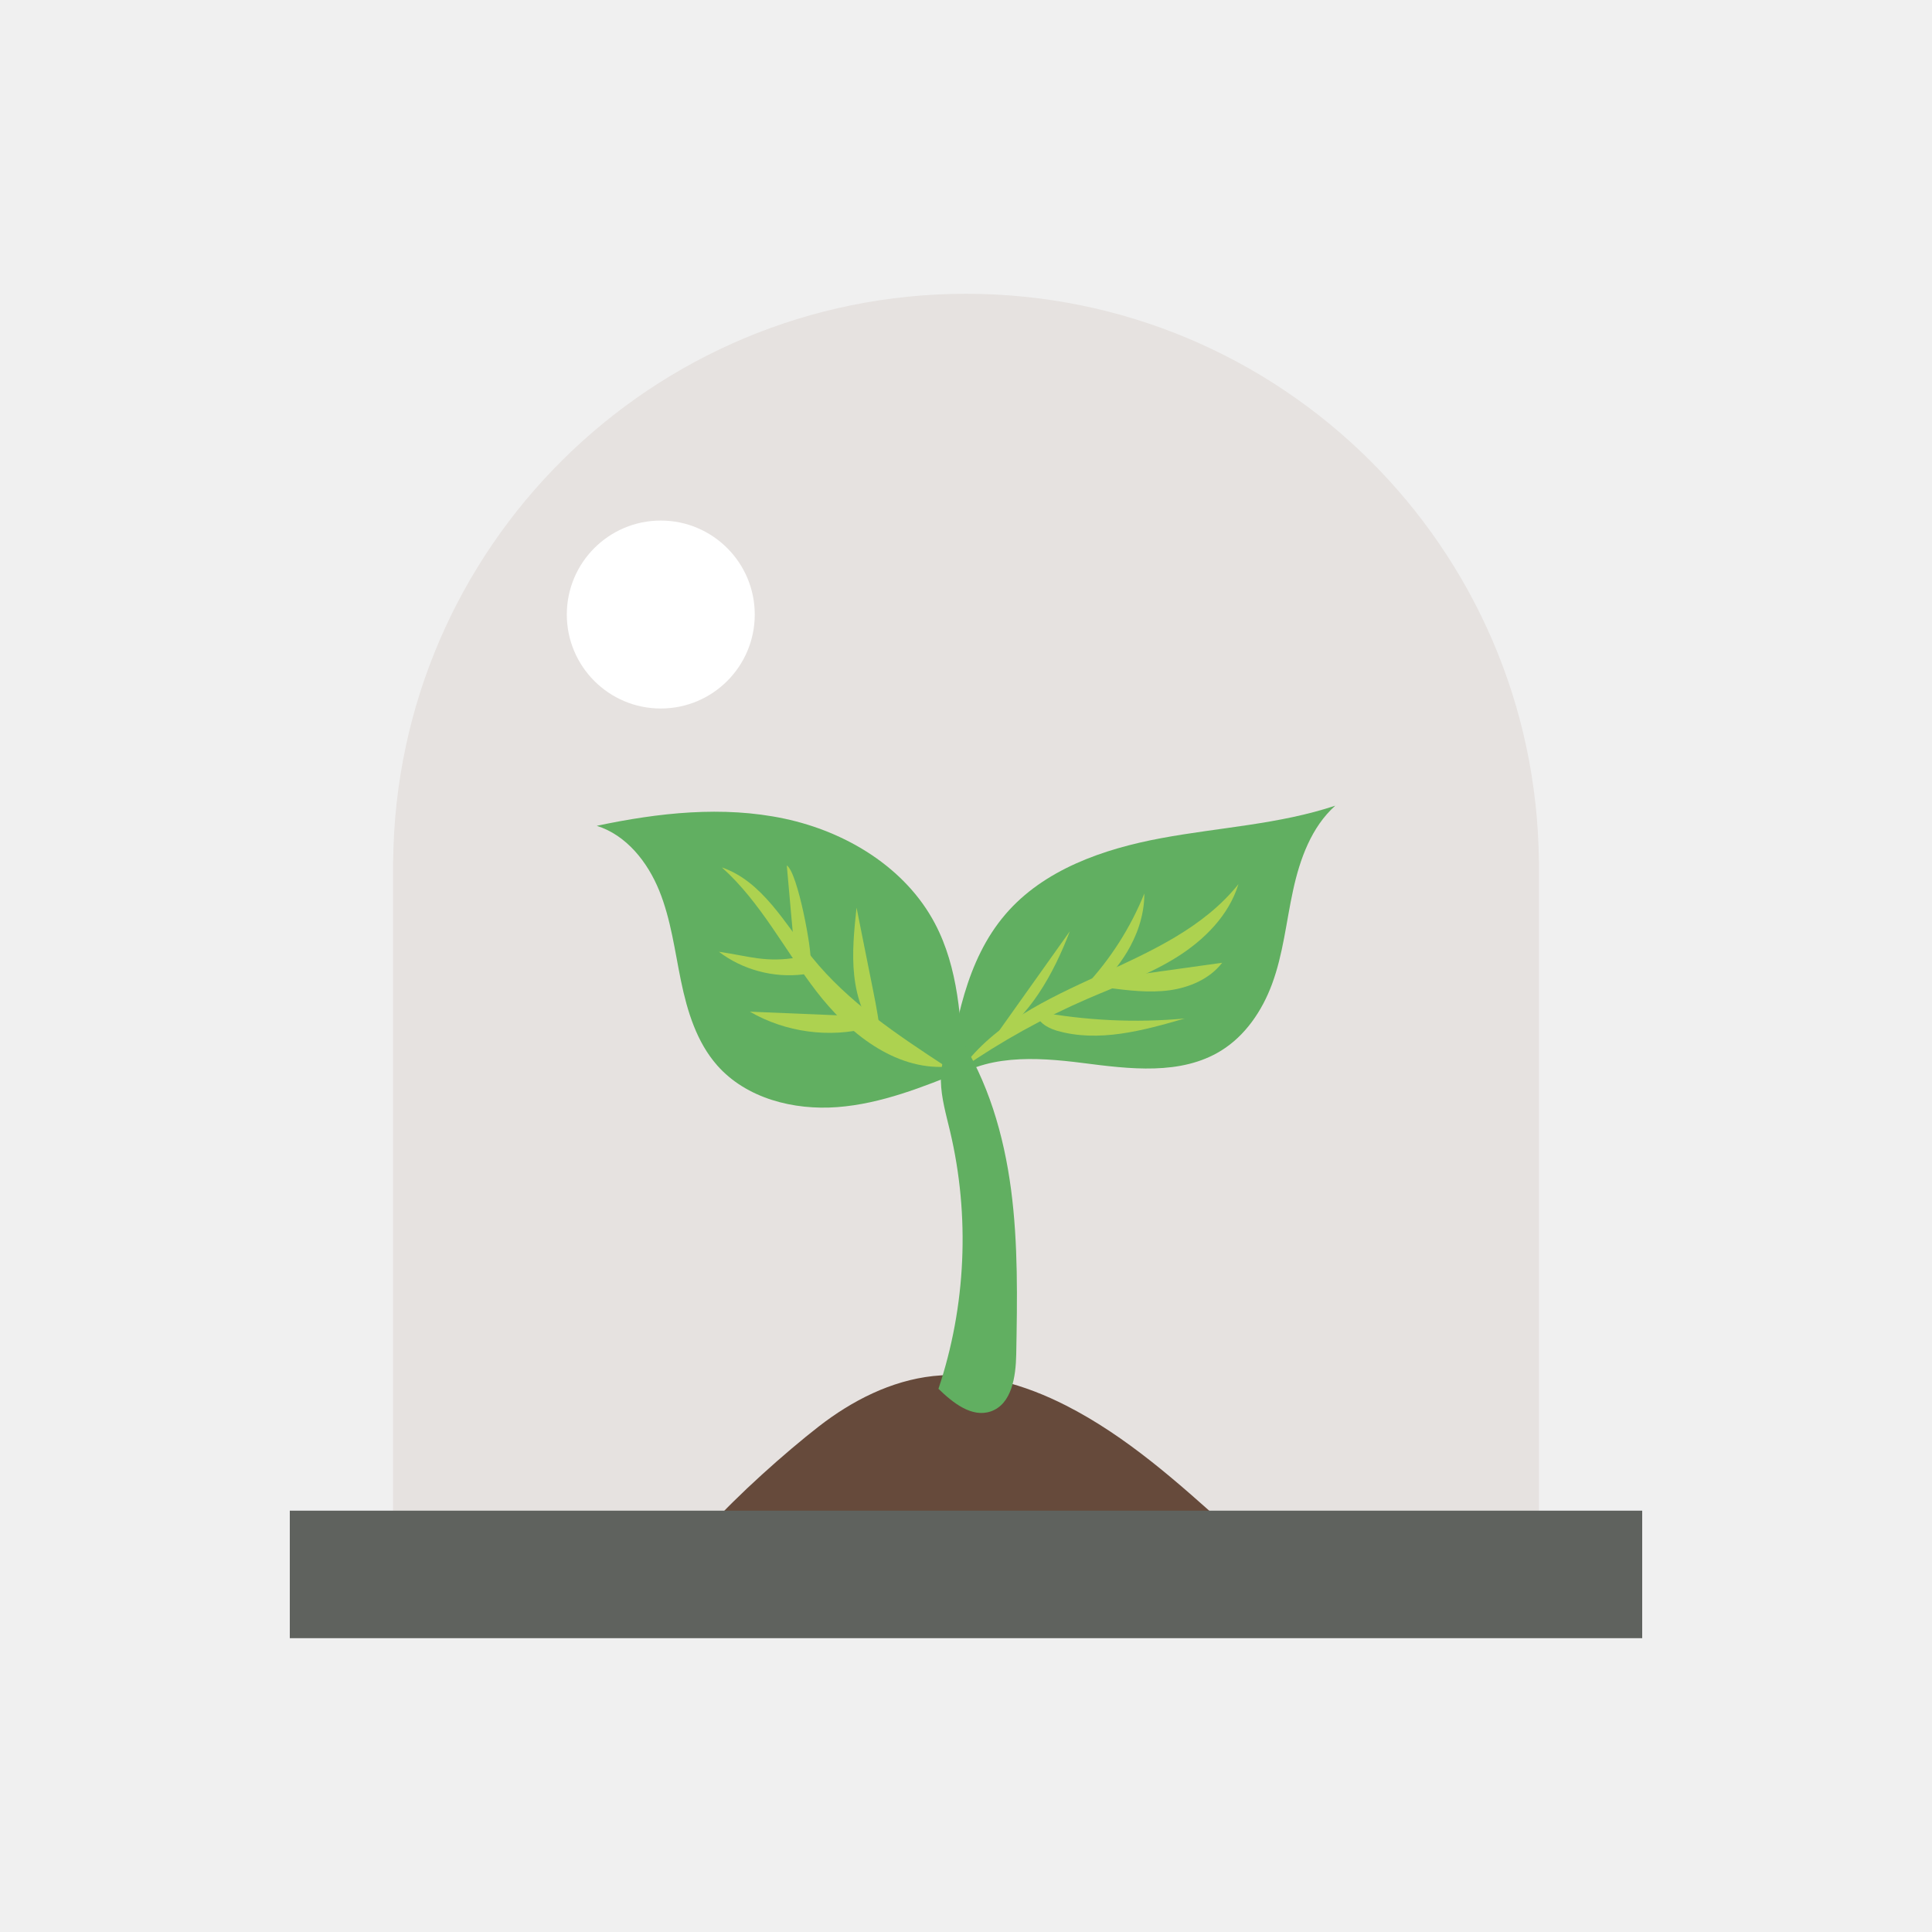
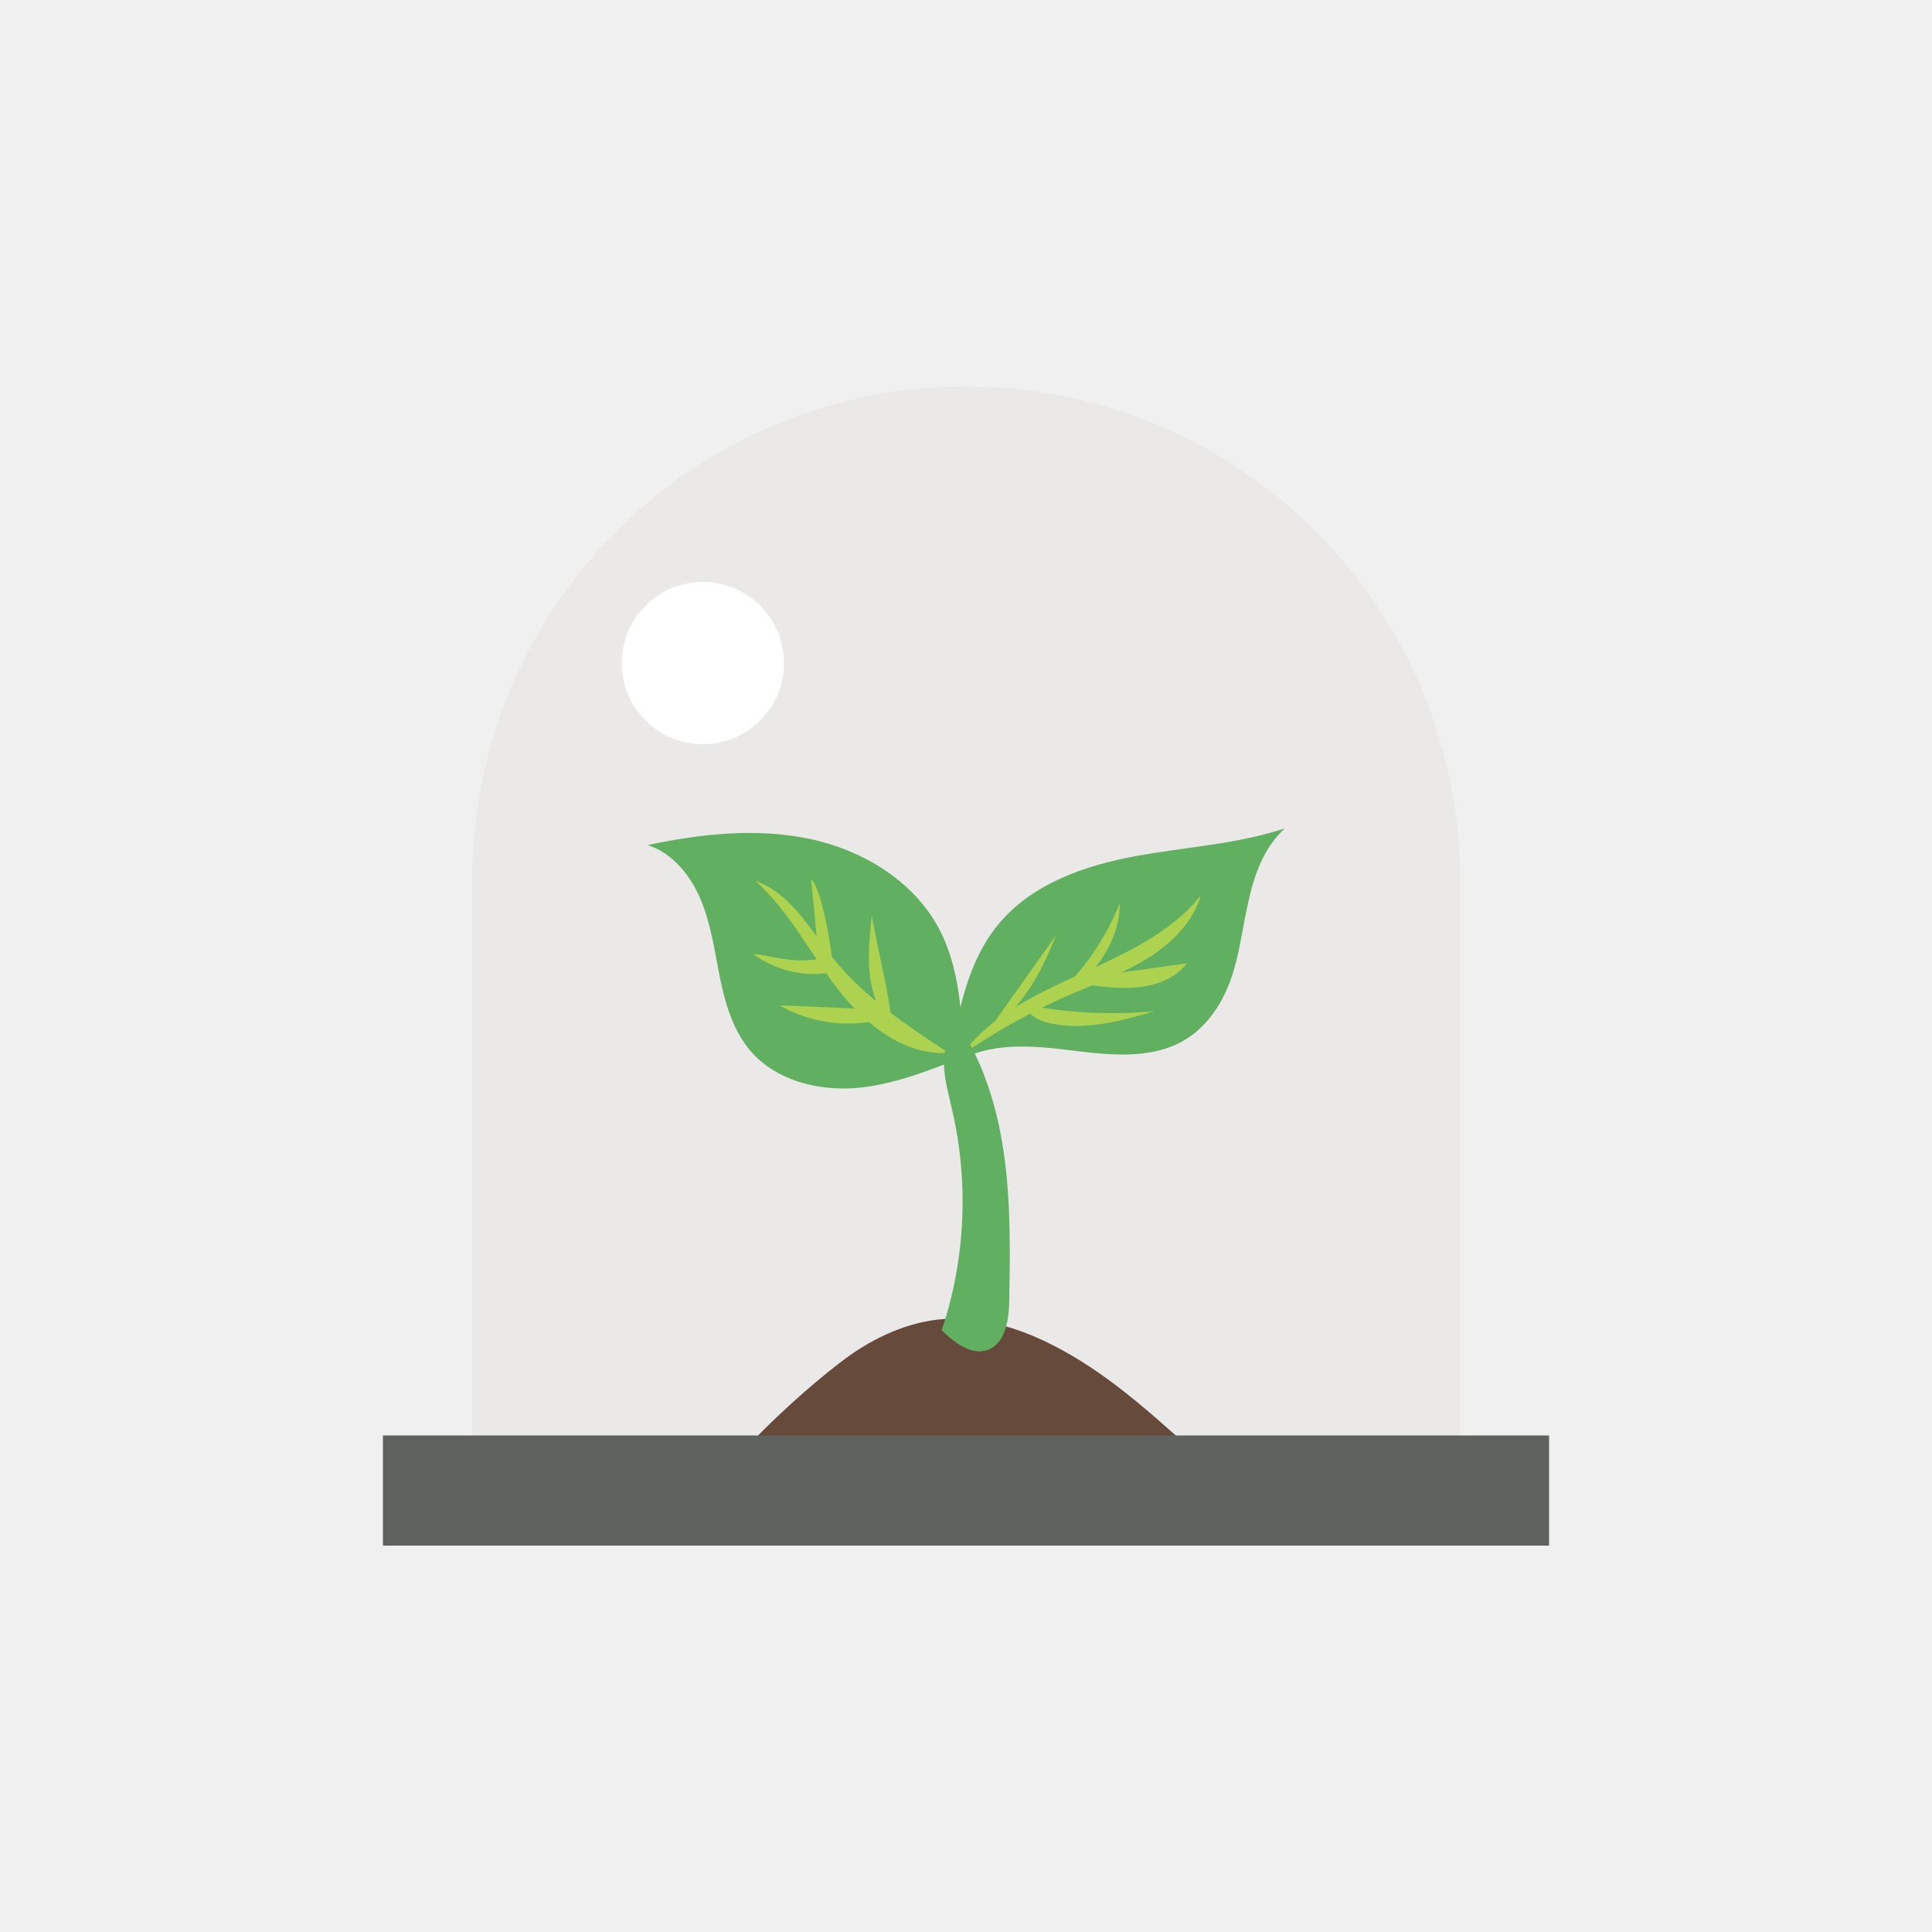
<svg xmlns="http://www.w3.org/2000/svg" version="1.1" id="Layer_1" x="0px" y="0px" viewBox="0 0 500 500" style="enable-background:new 0 0 500 500;" xml:space="preserve">
  <style type="text/css">
- 	.st0{fill:#E6E2E0;}
+ 	.st0{opacity:0.5;fill:#E6E2E0;}
	.st1{fill:#FFFFFF;}
	.st2{fill:#664A3B;}
	.st3{fill:#61AF61;}
	.st4{fill:#ADD250;}
	.st5{fill:#5F625E;}
</style>
  <g>
-     <path class="st0" d="M398.29,407.91V222.91h-0.03C397.49,141.66,331.43,76.03,250,76.03c-81.42,0-147.49,65.63-148.25,146.87h-0.04   v185.01H398.29z" />
-     <path class="st1" d="M195.33,159.04c0,13.43-10.89,24.32-24.32,24.32c-13.43,0-24.32-10.89-24.32-24.32   c0-13.43,10.89-24.32,24.32-24.32C184.43,134.72,195.33,145.61,195.33,159.04z" />
+     <path class="st0" d="M377.9,386.2V226.6h0C377.2,156.6,320.2,100,250,100c-70.2,0-127.2,56.6-127.8,126.6h0v159.5L377.9,386.2   L377.9,386.2z" />
+     <path class="st1" d="M202.9,171.6c0,11.6-9.4,21-21,21s-21-9.4-21-21c0-11.6,9.4-21,21-21C193.5,150.6,202.9,160,202.9,171.6z" />
    <g>
-       <path class="st2" d="M183.49,395.21c7.26-8.17,19.76-19.32,28.38-26.02c8.63-6.71,18.75-11.88,29.61-13.07    c11.84-1.3,23.78,2.22,34.39,7.62c15.61,7.94,28.83,19.79,41.85,31.51C299.13,408,183.49,395.21,183.49,395.21z" />
-       <path class="st3" d="M329.18,254.73c-2.56,6.89-6.91,13.32-13.16,17.18c-10.41,6.44-23.67,4.75-35.81,3.19    c-12.14-1.55-25.74-2.35-35.29,5.3c2.34-15.49,5.07-31.85,15.26-43.75c9.93-11.61,25.35-16.95,40.38-19.74    c15.02-2.79,30.51-3.57,45-8.4c-6.18,5.55-9.16,13.82-10.92,21.94C332.87,238.57,332.08,246.95,329.18,254.73z" />
-       <path class="st4" d="M281.55,258.44c-11.47,4.96-22.44,11.05-32.71,18.15c17.18-23.39,53.55-25.1,71.67-47.78    c-2.47,8.08-8.85,14.46-16.01,18.94C297.33,252.22,289.3,255.09,281.55,258.44z" />
-       <path class="st4" d="M276.88,241c-6.78,9.54-13.56,19.07-20.34,28.61C266.53,263.14,272.62,252.11,276.88,241z" />
-       <path class="st4" d="M296.16,231.23c-3.59,8.88-8.83,17.09-15.39,24.07c2.58-1.87,3.16,0.23,5.48-1.94    C287.59,252.11,296.16,243.27,296.16,231.23z" />
-       <path class="st4" d="M286.25,253.36c-0.48,0.06-1.02,0.18-1.25,0.6c-0.47,0.88,0.85,1.59,1.84,1.71    c5.24,0.66,10.54,1.32,15.78,0.62c5.23-0.71,10.46-2.95,13.68-7.13C306.28,250.56,296.27,251.96,286.25,253.36z" />
-       <path class="st4" d="M306.6,263.59c-12.77,1.16-25.7,0.54-38.31-1.82c-0.11,2.57,2.67,4.22,5.14,4.95    C284.25,269.88,295.79,266.73,306.6,263.59z" />
-       <path class="st3" d="M241.95,238.98c-7.63-14.44-22.95-23.72-38.92-27.11c-15.97-3.39-32.61-1.54-48.59,1.85    c7.66,2.4,13.15,9.34,16.17,16.78c3.02,7.44,4.01,15.51,5.63,23.37c1.63,7.86,4.07,15.86,9.39,21.88    c7.53,8.52,19.76,11.63,31.09,10.77c11.34-0.87,22.08-5.18,32.62-9.44C248.76,264.05,248.05,250.52,241.95,238.98z" />
-       <path class="st4" d="M210.1,247.7c-6.99-8.67-12.75-19.58-23.28-23.21c10.05,8.99,16.25,21.39,24.47,32.08    c8.22,10.69,20.11,20.3,33.57,19.51C232.3,267.83,219.52,259.4,210.1,247.7z" />
-       <path class="st4" d="M221.67,234.89c-0.62,5.87-1.24,11.8-0.59,17.67c0.65,5.87,2.67,11.76,6.72,16.06    c-0.2-4.05-1-8.05-1.79-12.03C224.56,249.36,223.12,242.13,221.67,234.89z" />
-       <path class="st4" d="M205.87,249.19c0.73,1.53,3.33,0.68,3.84-0.94c0.5-1.62-3.18-22.41-6.09-24.28    C204.37,232.37,205.12,240.78,205.87,249.19z" />
-       <path class="st4" d="M207.88,252.17c0.88-0.11,1.87-0.34,2.3-1.11c0.48-0.87-0.05-2.03-0.88-2.57c-0.84-0.54-1.89-0.87-2.88-0.7    c-8.22,1.39-12.36-0.3-20.38-1.48C192.18,250.98,200.21,253.14,207.88,252.17z" />
-       <path class="st4" d="M194.06,261.82c9.21,5.34,20.54,6.88,30.84,4.18c-0.32-0.98-0.64-1.96-0.96-2.94    C213.99,262.65,204.02,262.23,194.06,261.82z" />
-       <path class="st3" d="M256.39,365.28c5.46-1.86,6.5-9,6.61-14.76c0.26-14.24,0.52-28.54-1.34-42.67    c-1.87-14.12-5.95-28.16-13.75-40.08c-3.26,2.95-4.5,7.6-4.41,12c0.09,4.39,1.35,8.66,2.36,12.94    c5.21,21.94,4.16,45.33-2.99,66.71C246.59,363.04,251.49,366.95,256.39,365.28z" />
+       <path class="st2" d="M192.7,375.2c6.3-7,17-16.7,24.5-22.4c7.4-5.8,16.2-10.2,25.5-11.3c10.2-1.1,20.5,1.9,29.7,6.6    c13.5,6.8,24.9,17.1,36.1,27.2C292.4,386.2,192.7,375.2,192.7,375.2z" />
+       <path class="st3" d="M318.3,254.1c-2.2,5.9-6,11.5-11.3,14.8c-9,5.6-20.4,4.1-30.9,2.8c-10.5-1.3-22.2-2-30.4,4.6    c2-13.4,4.4-27.5,13.2-37.7c8.6-10,21.9-14.6,34.8-17c13-2.4,26.3-3.1,38.8-7.2c-5.3,4.8-7.9,11.9-9.4,18.9    C321.5,240.1,320.8,247.4,318.3,254.1z" />
+       <path class="st4" d="M277.2,257.3c-9.9,4.3-19.3,9.5-28.2,15.6c14.8-20.2,46.2-21.6,61.8-41.2c-2.1,7-7.6,12.5-13.8,16.3    C290.8,251.9,283.9,254.4,277.2,257.3z" />
+       <path class="st4" d="M273.2,242.2c-5.8,8.2-11.7,16.4-17.5,24.7C264.3,261.3,269.5,251.8,273.2,242.2z" />
+       <path class="st4" d="M289.8,233.8c-3.1,7.7-7.6,14.7-13.3,20.8c2.2-1.6,2.7,0.2,4.7-1.7C282.4,251.8,289.8,244.2,289.8,233.8z" />
+       <path class="st4" d="M281.3,252.9c-0.4,0.1-0.9,0.2-1.1,0.5c-0.4,0.8,0.7,1.4,1.6,1.5c4.5,0.6,9.1,1.1,13.6,0.5    c4.5-0.6,9-2.5,11.8-6.1C298.5,250.5,289.9,251.7,281.3,252.9z" />
+       <path class="st4" d="M298.8,261.7c-11,1-22.2,0.5-33-1.6c-0.1,2.2,2.3,3.6,4.4,4.3C279.5,267.1,289.5,264.4,298.8,261.7z" />
+       <path class="st3" d="M243.1,240.5c-6.6-12.5-19.8-20.5-33.6-23.4c-13.8-2.9-28.1-1.3-41.9,1.6c6.6,2.1,11.3,8.1,13.9,14.5    s3.5,13.4,4.9,20.2c1.4,6.8,3.5,13.7,8.1,18.9c6.5,7.3,17,10,26.8,9.3c9.8-0.8,19-4.5,28.1-8.1    C248.9,262.1,248.3,250.4,243.1,240.5z" />
+       <path class="st4" d="M215.6,248c-6-7.5-11-16.9-20.1-20c8.7,7.8,14,18.4,21.1,27.7s17.3,17.5,28.9,16.8    C234.7,265.4,223.7,258.1,215.6,248z" />
+       <path class="st4" d="M225.6,237c-0.5,5.1-1.1,10.2-0.5,15.2c0.6,5.1,2.3,10.1,5.8,13.8c-0.2-3.5-0.9-6.9-1.5-10.4    C228.1,249.4,226.8,243.2,225.6,237z" />
+       <path class="st4" d="M211.9,249.3c0.6,1.3,2.9,0.6,3.3-0.8c0.4-1.4-2.7-19.3-5.3-20.9C210.7,234.8,211.3,242,211.9,249.3z" />
+       <path class="st4" d="M213.7,251.9c0.8-0.1,1.6-0.3,2-1c0.4-0.8,0-1.8-0.8-2.2c-0.7-0.5-1.6-0.8-2.5-0.6    c-7.1,1.2-10.7-0.3-17.6-1.3C200.1,250.8,207.1,252.7,213.7,251.9z" />
+       <path class="st4" d="M201.8,260.2c7.9,4.6,17.7,5.9,26.6,3.6c-0.3-0.8-0.6-1.7-0.8-2.5C219,260.9,210.4,260.5,201.8,260.2z" />
+       <path class="st3" d="M255.5,349.4c4.7-1.6,5.6-7.8,5.7-12.7c0.2-12.3,0.4-24.6-1.2-36.8c-1.6-12.2-5.1-24.3-11.9-34.6    c-2.8,2.5-3.9,6.6-3.8,10.3c0.1,3.8,1.2,7.5,2,11.2c4.5,18.9,3.6,39.1-2.6,57.5C247.1,347.5,251.3,350.8,255.5,349.4z" />
    </g>
-     <rect x="75" y="390.96" class="st5" width="350" height="33" />
+     <rect x="99.1" y="371.5" class="st5" width="301.8" height="28.5" />
  </g>
</svg>
